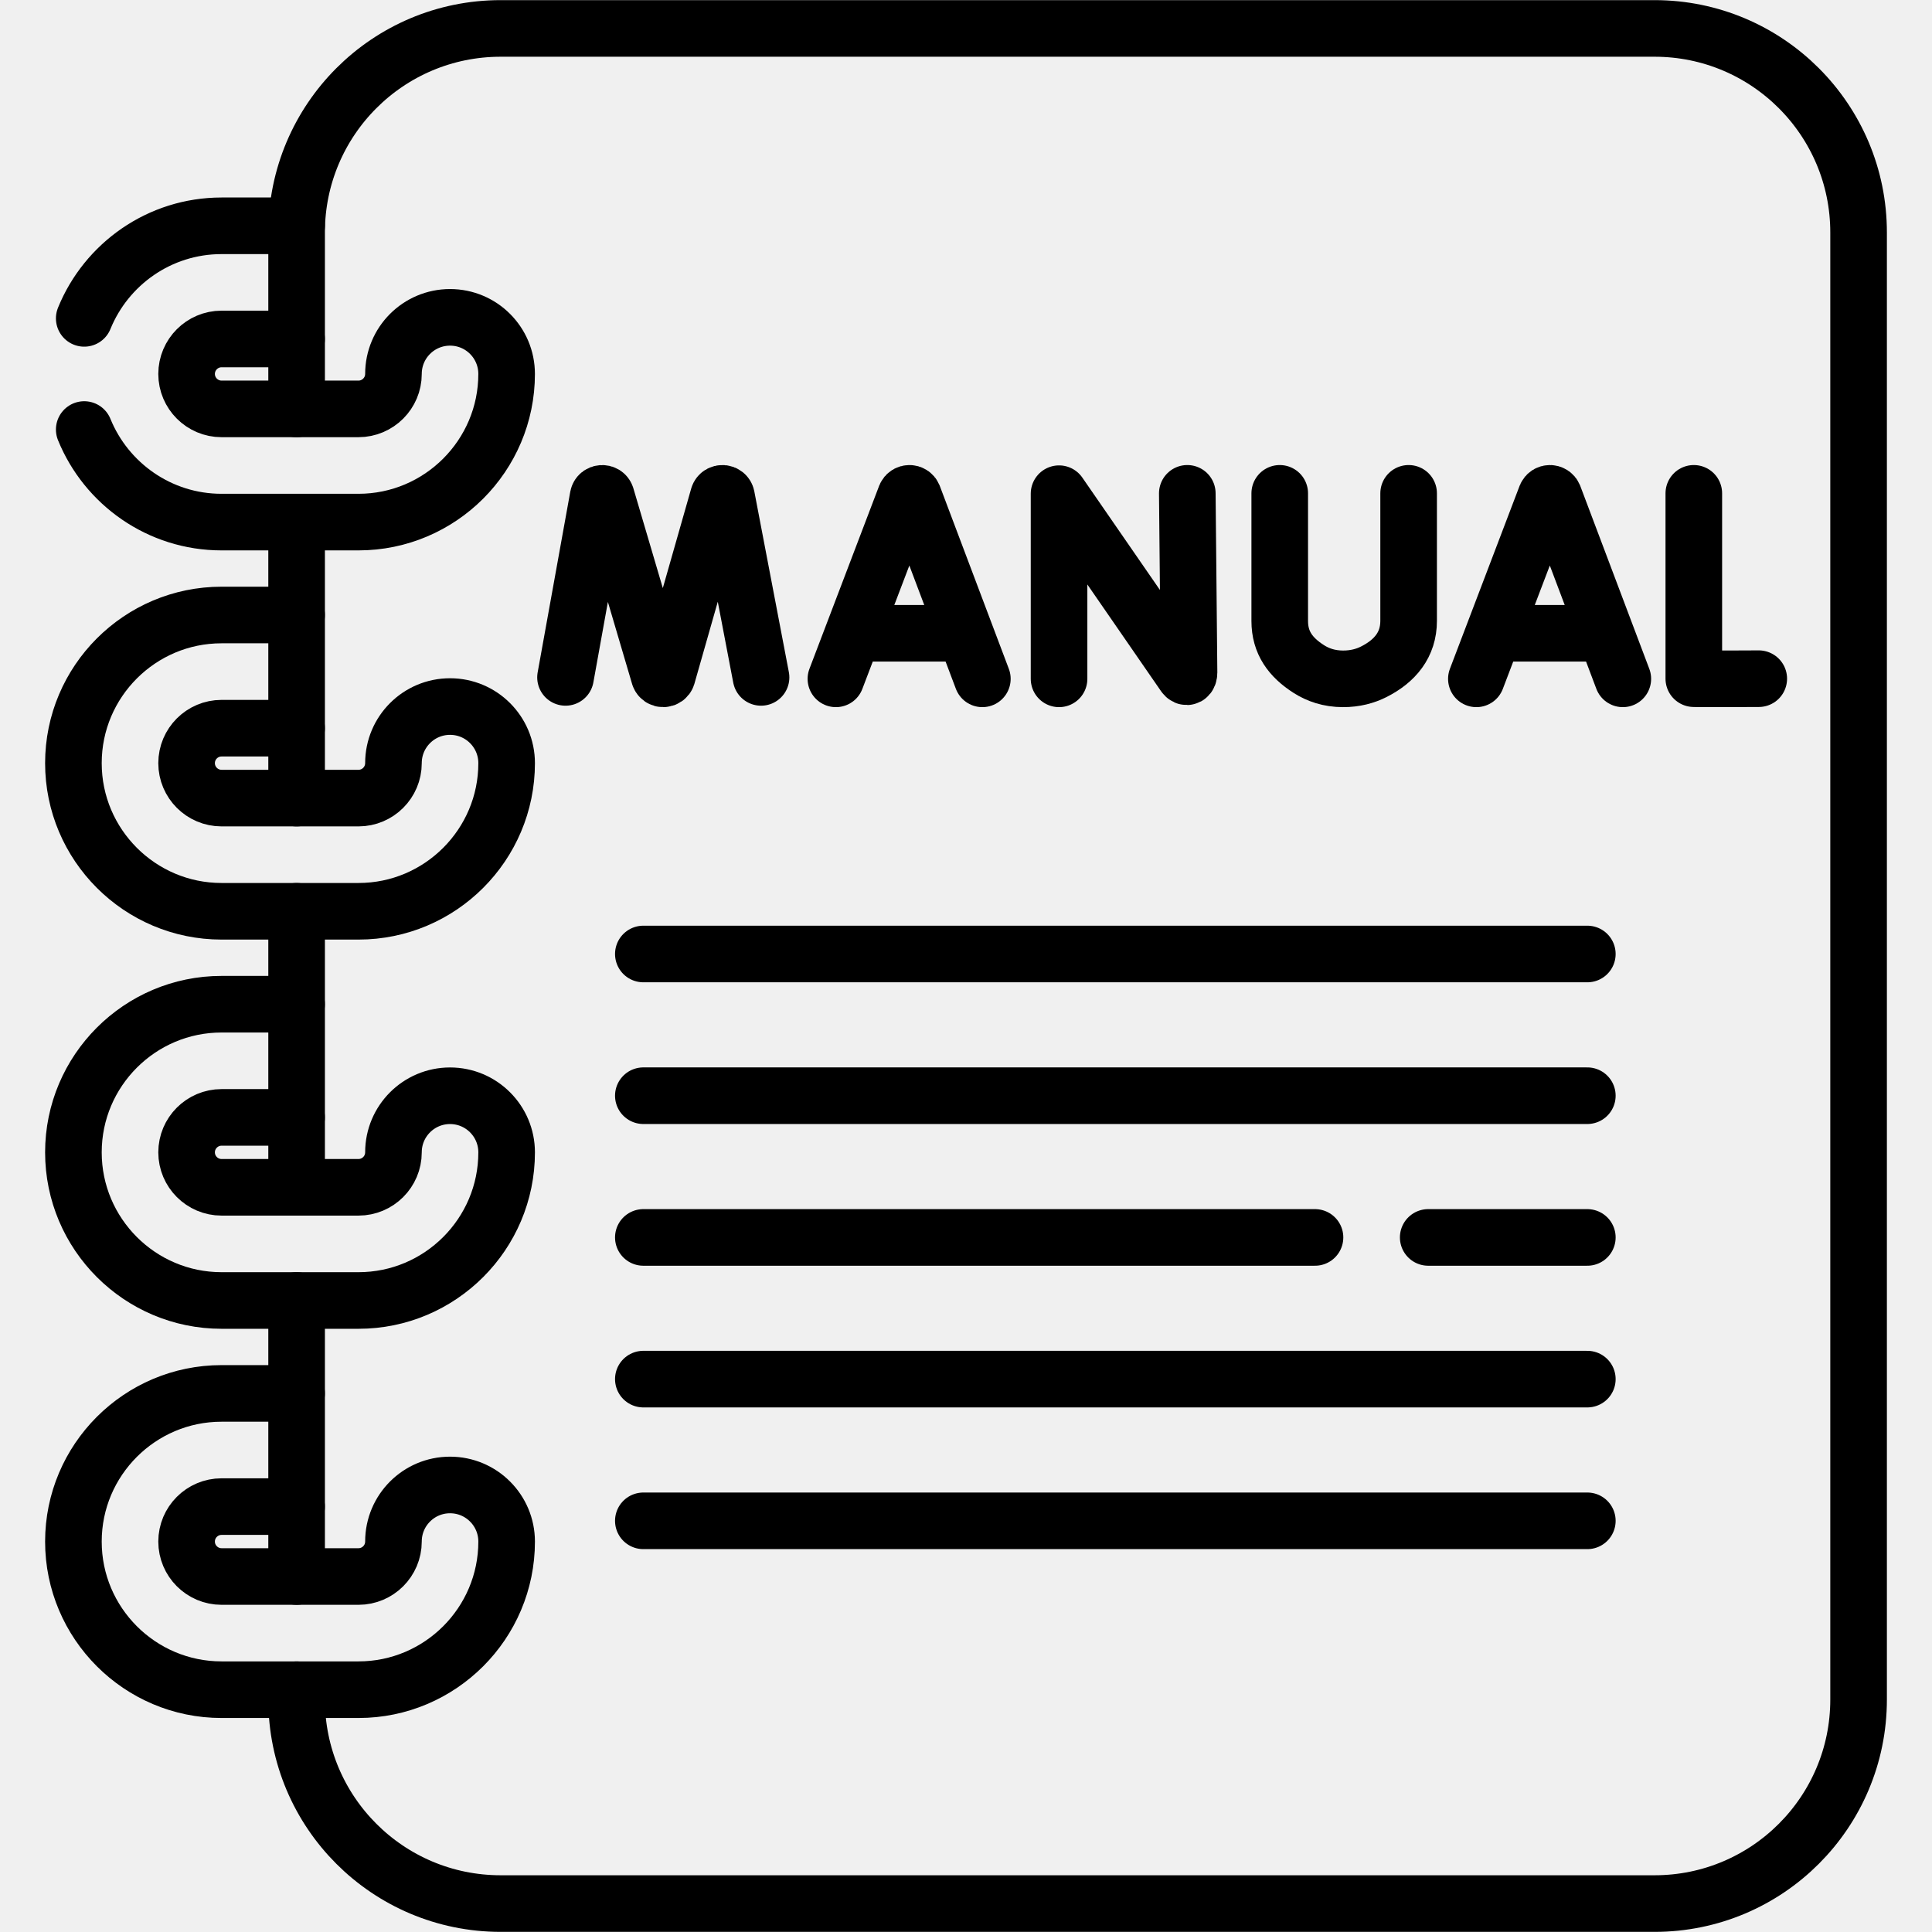
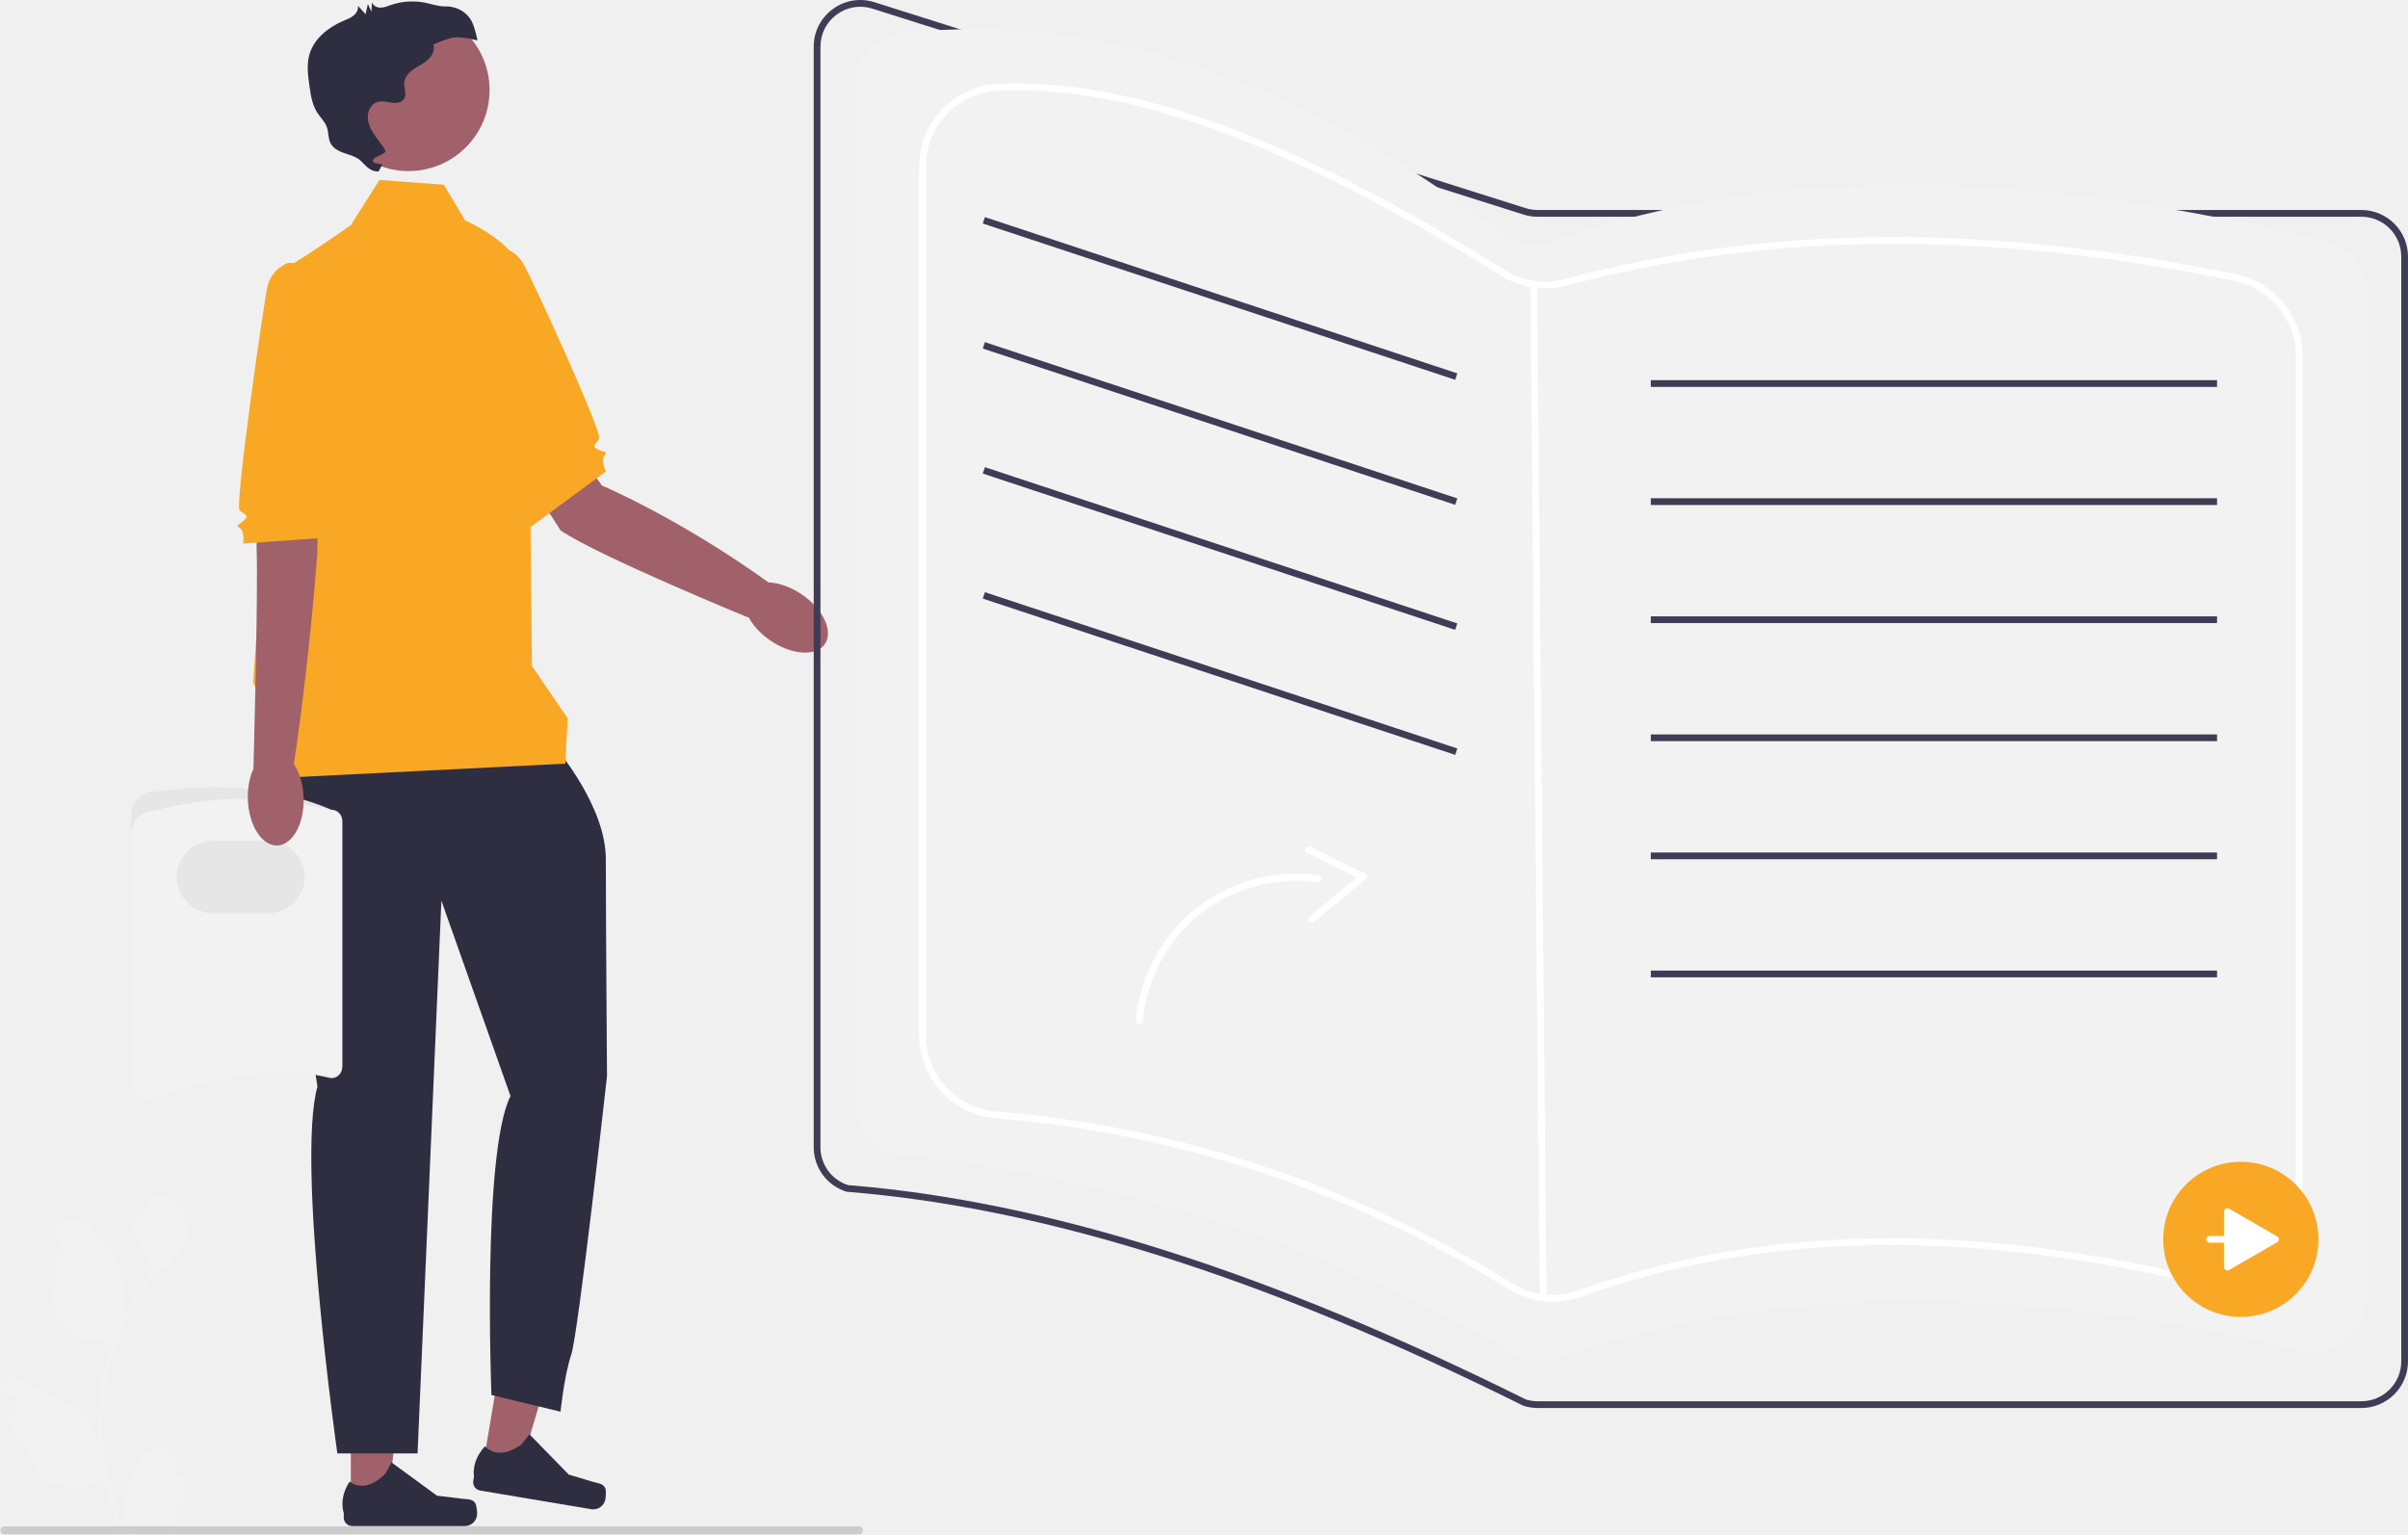
- <svg xmlns="http://www.w3.org/2000/svg" version="1.1" id="svg3723" xml:space="preserve" width="682.667" height="682.667" viewBox="0 0 682.667 682.667">
-   <defs id="defs3727">
-     <clipPath clipPathUnits="userSpaceOnUse" id="clipPath3737">
-       <path d="M 0,512 H 512 V 0 H 0 Z" id="path3735" />
-     </clipPath>
-   </defs>
-   <g id="g3729" transform="matrix(1.333333,0,0,-1.333333,0,682.6667)">
-     <g id="g3731">
-       <g id="g3733" clip-path="url(#clipPath3737)">
-         <g id="g3739" transform="translate(22.3198,427.6299)">
-           <path d="M 0,0 C 5.84,14.37 19.95,24.53 36.39,24.53 H 56.28" style="fill:none;stroke:#000000;stroke-width:15;stroke-linecap:round;stroke-linejoin:round;stroke-miterlimit:10;stroke-dasharray:none;stroke-opacity:1" id="path3741" />
-         </g>
-         <g id="g3743" transform="translate(22.3198,398.1699)">
-           <path d="m 0,0 c 5.84,-14.37 19.96,-24.53 36.39,-24.53 h 36.29 c 21.65,0 39.26,17.62 39.26,39.26 0,8.29 -6.71,15 -14.99,15 -8.29,0 -15,-6.71 -15,-15 0,-5.1 -4.16,-9.26 -9.27,-9.26 H 36.39 c -5.1,0 -9.26,4.16 -9.26,9.26 0,5.11 4.16,9.27 9.26,9.27 h 19.89" style="fill:none;stroke:#000000;stroke-width:15;stroke-linecap:round;stroke-linejoin:round;stroke-miterlimit:10;stroke-dasharray:none;stroke-opacity:1" id="path3745" />
-         </g>
-         <g id="g3747" transform="translate(78.6016,319.0225)">
-           <path d="m 0,0 h -19.889 c -5.108,0 -9.263,-4.155 -9.263,-9.263 0,-5.108 4.155,-9.263 9.263,-9.263 h 36.292 c 5.108,0 9.264,4.155 9.264,9.263 0,8.283 6.714,14.998 14.997,14.998 8.283,0 14.998,-6.715 14.998,-14.998 0,-21.648 -17.611,-39.259 -39.259,-39.259 h -36.292 c -21.647,0 -39.258,17.611 -39.258,39.259 0,21.647 17.611,39.259 39.258,39.259 H 0" style="fill:none;stroke:#000000;stroke-width:15;stroke-linecap:round;stroke-linejoin:round;stroke-miterlimit:10;stroke-dasharray:none;stroke-opacity:1" id="path3749" />
-         </g>
-         <g id="g3751" transform="translate(78.6016,215.8784)">
-           <path d="m 0,0 h -19.889 c -5.108,0 -9.263,-4.155 -9.263,-9.263 0,-5.108 4.155,-9.263 9.263,-9.263 h 36.292 c 5.108,0 9.264,4.155 9.264,9.263 0,8.283 6.714,14.998 14.997,14.998 8.283,0 14.998,-6.715 14.998,-14.998 0,-21.647 -17.611,-39.258 -39.259,-39.258 h -36.292 c -21.647,0 -39.258,17.611 -39.258,39.258 0,21.647 17.611,39.259 39.258,39.259 H 0" style="fill:none;stroke:#000000;stroke-width:15;stroke-linecap:round;stroke-linejoin:round;stroke-miterlimit:10;stroke-dasharray:none;stroke-opacity:1" id="path3753" />
-         </g>
-         <g id="g3755" transform="translate(78.6016,112.7344)">
-           <path d="m 0,0 h -19.889 c -5.108,0 -9.263,-4.155 -9.263,-9.263 0,-5.108 4.155,-9.263 9.263,-9.263 h 36.292 c 5.108,0 9.264,4.155 9.264,9.263 0,8.283 6.714,14.998 14.997,14.998 8.283,0 14.998,-6.715 14.998,-14.998 0,-21.647 -17.611,-39.258 -39.259,-39.258 h -36.292 c -21.647,0 -39.258,17.611 -39.258,39.258 0,21.648 17.611,39.259 39.258,39.259 H 0" style="fill:none;stroke:#000000;stroke-width:15;stroke-linecap:round;stroke-linejoin:round;stroke-miterlimit:10;stroke-dasharray:none;stroke-opacity:1" id="path3757" />
-         </g>
-         <g id="g3759" transform="translate(78.604,373.6436)">
-           <path d="M 0,0 V -24.626 -54.623 -73.15" style="fill:none;stroke:#000000;stroke-width:15;stroke-linecap:round;stroke-linejoin:round;stroke-miterlimit:10;stroke-dasharray:none;stroke-opacity:1" id="path3761" />
-         </g>
-         <g id="g3763" transform="translate(78.604,167.3525)">
-           <path d="M 0,0 V -24.626 -54.623 -73.14" style="fill:none;stroke:#000000;stroke-width:15;stroke-linecap:round;stroke-linejoin:round;stroke-miterlimit:10;stroke-dasharray:none;stroke-opacity:1" id="path3765" />
-         </g>
-         <g id="g3767" transform="translate(78.604,64.2168)">
-           <path d="M 0,0 V -2.609 C 0,-32.475 24.207,-56.682 54.072,-56.682 H 359.87 c 29.865,0 54.072,24.207 54.072,54.073 v 388.785 c 0,29.866 -24.207,54.073 -54.072,54.073 H 54.072 C 24.207,440.249 0,416.042 0,386.176 V 357.95 339.422" style="fill:none;stroke:#000000;stroke-width:15;stroke-linecap:round;stroke-linejoin:round;stroke-miterlimit:10;stroke-dasharray:none;stroke-opacity:1" id="path3769" />
-         </g>
-         <g id="g3771" transform="translate(78.604,197.3481)">
-           <path d="M 0,0 V 18.527 48.523 73.15" style="fill:none;stroke:#000000;stroke-width:15;stroke-linecap:round;stroke-linejoin:round;stroke-miterlimit:10;stroke-dasharray:none;stroke-opacity:1" id="path3773" />
-         </g>
-         <g id="g3775" transform="translate(221.5234,332.1001)">
-           <path d="m 0,0 18.459,48.466 c 0.377,0.922 1.683,0.924 2.062,0.002 L 38.812,0" style="fill:none;stroke:#000000;stroke-width:15;stroke-linecap:round;stroke-linejoin:round;stroke-miterlimit:10;stroke-dasharray:none;stroke-opacity:1" id="path3777" />
-         </g>
-         <g id="g3779" transform="translate(227.2803,344.1709)">
-           <path d="M 0,0 H 27.391" style="fill:none;stroke:#000000;stroke-width:15;stroke-linecap:round;stroke-linejoin:round;stroke-miterlimit:10;stroke-dasharray:none;stroke-opacity:1" id="path3781" />
-         </g>
-         <g id="g3783" transform="translate(391.2539,332.1001)">
-           <path d="m 0,0 18.459,48.466 c 0.377,0.922 1.683,0.924 2.062,0.002 L 38.812,0" style="fill:none;stroke:#000000;stroke-width:15;stroke-linecap:round;stroke-linejoin:round;stroke-miterlimit:10;stroke-dasharray:none;stroke-opacity:1" id="path3785" />
-         </g>
-         <g id="g3787" transform="translate(397.0107,344.1709)">
-           <path d="M 0,0 H 27.391" style="fill:none;stroke:#000000;stroke-width:15;stroke-linecap:round;stroke-linejoin:round;stroke-miterlimit:10;stroke-dasharray:none;stroke-opacity:1" id="path3789" />
-         </g>
-         <g id="g3791" transform="translate(280.6592,332.1001)">
-           <path d="M 0,0 V 49.066 L 33.173,1.029 c 0.616,-0.888 1.274,-0.453 1.274,0.628 l -0.459,47.502" style="fill:none;stroke:#000000;stroke-width:15;stroke-linecap:round;stroke-linejoin:round;stroke-miterlimit:10;stroke-dasharray:none;stroke-opacity:1" id="path3793" />
-         </g>
-         <g id="g3795" transform="translate(149.8677,332.4839)">
-           <path d="m 0,0 8.64,47.871 c 0.216,1.121 1.78,1.226 2.143,0.144 L 24.839,0.373 c 0.341,-1.015 1.779,-1.007 2.109,0.011 l 13.576,47.623 c 0.352,1.085 1.916,0.997 2.144,-0.121 L 51.82,0" style="fill:none;stroke:#000000;stroke-width:15;stroke-linecap:round;stroke-linejoin:round;stroke-miterlimit:10;stroke-dasharray:none;stroke-opacity:1" id="path3797" />
-         </g>
-         <g id="g3799" transform="translate(448.8779,381.2588)">
-           <path d="m 0,0 v -49.117 c 0.543,-0.093 17.214,0 17.214,0" style="fill:none;stroke:#000000;stroke-width:15;stroke-linecap:round;stroke-linejoin:round;stroke-miterlimit:10;stroke-dasharray:none;stroke-opacity:1" id="path3801" />
-         </g>
-         <g id="g3803" transform="translate(339.1431,381.2588)">
-           <path d="m 0,0 v -33.827 c 0,-5.76 2.857,-9.639 7.712,-12.74 2.364,-1.511 5.35,-2.587 9.061,-2.592 3.214,-0.004 5.899,0.74 8.121,1.858 5.657,2.849 9.264,7.176 9.264,13.51 V 0" style="fill:none;stroke:#000000;stroke-width:15;stroke-linecap:round;stroke-linejoin:round;stroke-miterlimit:10;stroke-dasharray:none;stroke-opacity:1" id="path3805" />
-         </g>
-         <g id="g3807" transform="translate(170.4902,259.1816)">
-           <path d="M 0,0 H 250.17" style="fill:none;stroke:#000000;stroke-width:15;stroke-linecap:round;stroke-linejoin:round;stroke-miterlimit:10;stroke-dasharray:none;stroke-opacity:1" id="path3809" />
-         </g>
-         <g id="g3811" transform="translate(170.4902,221.6274)">
-           <path d="M 0,0 H 250.17" style="fill:none;stroke:#000000;stroke-width:15;stroke-linecap:round;stroke-linejoin:round;stroke-miterlimit:10;stroke-dasharray:none;stroke-opacity:1" id="path3813" />
-         </g>
-         <g id="g3815" transform="translate(420.6602,184.0698)">
-           <path d="M 0,0 H -42.17" style="fill:none;stroke:#000000;stroke-width:15;stroke-linecap:round;stroke-linejoin:round;stroke-miterlimit:10;stroke-dasharray:none;stroke-opacity:1" id="path3817" />
-         </g>
-         <g id="g3819" transform="translate(348.4902,184.0698)">
-           <path d="M 0,0 H -178" style="fill:none;stroke:#000000;stroke-width:15;stroke-linecap:round;stroke-linejoin:round;stroke-miterlimit:10;stroke-dasharray:none;stroke-opacity:1" id="path3821" />
-         </g>
-         <g id="g3823" transform="translate(170.4902,146.5195)">
-           <path d="M 0,0 H 250.17" style="fill:none;stroke:#000000;stroke-width:15;stroke-linecap:round;stroke-linejoin:round;stroke-miterlimit:10;stroke-dasharray:none;stroke-opacity:1" id="path3825" />
-         </g>
-         <g id="g3827" transform="translate(170.4902,108.9653)">
-           <path d="M 0,0 H 250.17" style="fill:none;stroke:#000000;stroke-width:15;stroke-linecap:round;stroke-linejoin:round;stroke-miterlimit:10;stroke-dasharray:none;stroke-opacity:1" id="path3829" />
-         </g>
-       </g>
-     </g>
+ <svg xmlns="http://www.w3.org/2000/svg" width="713.742" height="454.878" viewBox="0 0 713.742 454.878">
+   <path d="M151.455,107.121l26.994,36.849s23.015,9.678,49.913,29.109l-6.439,10.051s-44.397-18.18-55.759-25.861l-20.747-32.525,6.038-17.623Z" fill="#a0616a" />
+   <ellipse cx="233.007" cy="183.071" rx="8.267" ry="13.924" transform="translate(-49.60553 272.1628) rotate(-55.65347)" fill="#a0616a" />
+   <path d="M138.261,75.664l8.834-2.506s5.142,.01,8.043,5.061c2.901,5.051,23.441,50.085,22.468,51.829-.974,1.745-2.333,2.13-.588,3.104,1.745,.974,3.342,.48,2.153,1.939s.454,4.664,.454,4.664l-22.66,16.719-18.703-80.809Z" fill="#f9a826" />
+   <polygon points="103.988 445.968 114.765 445.967 119.892 404.397 103.986 404.398 103.988 445.968" fill="#a0616a" />
+   <path d="M140.912,445.724h0c.336,.565,.513,2.389,.513,3.046h0c0,2.02-1.638,3.658-3.658,3.658h-33.376c-1.378,0-2.495-1.117-2.495-2.495v-1.39s-1.651-4.176,1.748-9.324c0,0,4.225,4.031,10.538-2.282l1.862-3.373,13.476,9.855,7.469,.919c1.634,.201,3.083-.031,3.924,1.385Z" fill="#2f2e41" />
+   <polygon points="142.995 435.466 153.623 437.25 165.566 397.104 149.88 394.47 142.995 435.466" fill="#a0616a" />
+   <path d="M179.449,441.342h0c.237,.613,.11,2.441,.001,3.089h0c-.335,1.992-2.221,3.336-4.213,3.001l-32.915-5.53c-1.359-.228-2.276-1.515-2.047-2.874l.23-1.37s-.936-4.392,3.269-8.905c0,0,3.499,4.675,10.77-.505l2.395-3.017,11.657,11.952,7.214,2.144c1.578,.469,3.046,.48,3.64,2.015Z" fill="#2f2e41" />
+   <path d="M165.087,222.162s14.48,16.952,14.48,32.492,.353,64.355,.353,64.355c0,0-8.476,76.207-10.595,82.564-2.119,6.357-3.179,16.952-3.179,16.952l-20.484-4.944s-2.825-71.693,5.651-88.645l-20.484-57.92-7.063,163.87h-23.779s-12.244-86.173-5.887-108.776c0,0-14.127-86.173-10.595-91.118,3.532-4.944,81.582-8.829,81.582-8.829Z" fill="#2f2e41" />
+   <path d="M112.465,53.348l19.071,1.413,6.357,10.595s14.833,6.357,16.952,15.539c2.119,9.182,2.825,116.546,2.825,116.546l10.595,15.539-.706,13.42-84.76,4.238v-12.903l-7.77-15.35s8.476-122.903,10.595-123.609c2.119-.706,18.365-12.008,18.365-12.008l8.476-13.42Z" fill="#f9a826" />
+   <circle cx="121.096" cy="26.704" r="24.015" fill="#a0616a" />
+   <path d="M140.279,7.387c-1.222-3.466-4.612-5.568-8.286-5.486-.156,.003-.311,.002-.465-.004-1.85-.076-3.626-.708-5.44-1.078-3.381-.691-6.947-.46-10.21,.662-1.014,.349-2.03,.787-3.103,.788-1.073,0-2.241-.588-2.503-1.628-.062,.942-.124,1.884-.186,2.826-.349-.762-.698-1.525-1.047-2.287l-.699,3.04-2.24-2.541c.2,1.12-.453,2.249-1.337,2.965-.884,.716-1.976,1.112-3.022,1.558-4.517,1.925-8.758,5.334-10.06,10.069-.822,2.991-.392,6.166,.044,9.237,.385,2.715,.804,5.524,2.28,7.836,.946,1.482,2.31,2.729,2.886,4.39,.537,1.548,.334,3.321,1.098,4.771,.767,1.456,2.351,2.28,3.901,2.833,1.55,.553,3.198,.945,4.533,1.908,1.335,.963,2.884,3.737,5.793,3.588l.939-1.764c.966-.787-2.608-.163-2.645-1.408-.037-1.245,4.3-2.014,3.685-3.098-.943-1.661-2.218-3.107-3.28-4.695-1.242-1.857-2.219-4.026-1.791-6.292,.167-.882,.579-1.714,1.208-2.355,1.812-1.846,3.832-1.035,5.795-.771,1.353,.182,2.969-.028,3.672-1.199,.822-1.37-.094-3.112,.018-4.705,.119-1.688,1.398-3.073,2.79-4.035,1.392-.963,2.973-1.664,4.225-2.802,1.252-1.139,2.144-2.917,1.598-4.519,5.936-2.471,6.845-2.705,13.096-1.198-.298-1.563-.715-3.103-1.244-4.604Z" fill="#2f2e41" />
+   <g>
+     <path d="M38.894,314.543v-72.895c0-1.999,.852-3.913,2.338-5.25,1.486-1.337,3.478-1.984,5.467-1.775,18.422-2.478,35.773-1.3,51.498,5.43,1.781,0,3.23,1.449,3.23,3.23v73.15c0,1.781-1.449,3.23-3.23,3.23-17.309-4.06-35.566-3.003-54.183,0-2.823,0-5.12-2.297-5.12-5.12Z" fill="#e6e6e6" />
+     <path d="M38.894,321.032v-73.666c0-3.895,3.169-7.064,7.064-7.064,17.616-4.609,35.029-4.617,52.238,0,1.781,0,3.23,1.449,3.23,3.23v72.401c0,1.778-1.445,3.226-3.222,3.23-16.968-2.952-35.145-.077-54.191,6.988-2.823,0-5.12-2.297-5.12-5.12Z" fill="#f2f2f2" />
+     <path d="M79.572,270.745h-16.473c-5.916,0-10.729-4.812-10.729-10.729s4.813-10.729,10.729-10.729h16.473c5.917,0,10.729,4.813,10.729,10.729s-4.813,10.729-10.729,10.729Z" fill="#e6e6e6" />
+   </g>
+   <path d="M94.67,126.057l-.63,38.032s-2.012,29.64-7.01,62.996l-11.912,.76s1.466-52.081,.932-65.785l.842-30.438,17.778-5.565Z" fill="#a0616a" />
+   <ellipse cx="81.726" cy="236.743" rx="8.267" ry="13.924" transform="translate(-7.99527 2.91297) rotate(-1.94678)" fill="#a0616a" />
+   <path d="M94.485,77.637l-9.176,.334s-4.89,1.592-6.096,7.29c-1.206,5.698-9.66,64.671-8.197,66.031,1.463,1.36,2.875,1.309,1.515,2.772-1.36,1.463-3.032,1.485-1.452,2.507,1.58,1.022,1.003,4.577,1.003,4.577l25.38-1.798-2.976-81.714Z" fill="#f9a826" />
+   <path d="M699.916,417.428h-244.152c-1.417,0-2.819-.217-4.169-.644l-.144-.058c-76.45-37.994-141.996-58.73-200.383-63.396l-.222-.044c-5.776-1.827-9.656-7.125-9.656-13.183V13.838c0-4.455,2.062-8.521,5.655-11.153,3.594-2.633,8.091-3.372,12.341-2.029l193.012,61.05c1.156,.366,2.356,.551,3.566,.551h244.152c7.624,0,13.826,6.203,13.826,13.826V403.602c0,7.624-6.202,13.826-13.826,13.826Zm-247.646-2.527c1.133,.35,2.308,.527,3.494,.527h244.152c6.521,0,11.826-5.305,11.826-11.826V76.083c0-6.521-5.305-11.826-11.826-11.826h-244.152c-1.416,0-2.818-.216-4.169-.644L258.582,2.563c-3.634-1.15-7.481-.517-10.555,1.735-3.074,2.252-4.837,5.729-4.837,9.54V340.105c0,5.145,3.271,9.647,8.154,11.242,58.599,4.703,124.326,25.492,200.926,63.554Z" fill="#3f3d56" />
+   <path d="M462.284,402.612c66.57-23.557,140.836-20.853,219.732-2.349,9.904,2.323,19.4-5.135,19.4-15.308V86.842c0-7.239-4.935-13.569-11.968-15.289-83.229-20.353-160.969-24.097-229.479,.088-5.019,1.772-10.59,.812-14.825-2.412C387.413,25.282,328.329,3.248,267.48,9.79c-7.96,.856-13.964,7.64-13.964,15.646V326.801c0,8.069,6.105,14.816,14.131,15.651,65.494,6.812,125.676,27.456,181.645,59.07,3.963,2.238,8.701,2.609,12.992,1.091Z" fill="#f2f2f2" />
+   <path d="M460.146,385.895c-4.534,0-8.999-1.246-12.934-3.689-47.004-29.192-98.215-46.246-152.208-50.688-12.658-1.042-22.574-11.839-22.574-24.581V49.522c0-13.212,10.246-24.038,23.327-24.646,39.311-1.833,87.042,15.698,150.205,55.15,5.343,3.336,11.84,4.327,17.826,2.722,60.028-16.113,125.098-16.584,198.932-1.439,11.462,2.352,19.782,12.525,19.782,24.192v251.261c0,7.582-3.41,14.625-9.356,19.321-5.99,4.731-13.698,6.428-21.147,4.654-69.846-16.624-129.822-15.423-183.359,3.675h0c-2.78,.992-5.651,1.482-8.493,1.482ZM301.369,26.748c-1.861,0-3.696,.042-5.519,.127-12.011,.558-21.419,10.506-21.419,22.647V306.937c0,11.709,9.109,21.631,20.738,22.587,54.312,4.469,105.822,21.621,153.099,50.982,5.882,3.654,13.063,4.391,19.7,2.023l.336,.941-.336-.941c53.911-19.232,114.26-20.455,184.494-3.737,6.851,1.63,13.938,.072,19.445-4.278,5.463-4.315,8.596-10.785,8.596-17.752V105.501c0-10.721-7.647-20.071-18.185-22.233-73.521-15.082-138.291-14.62-198.011,1.412-6.522,1.749-13.593,.672-19.404-2.957-59.858-37.388-105.696-54.976-143.534-54.976Z" fill="#fff" />
+   <rect x="454.996" y="84.245" width="2" height="301.19" transform="translate(-2.15024 4.22302) rotate(-.52937)" fill="#fff" />
+   <rect x="360.63" y="14.733" width="2" height="147.5" transform="translate(164.0261 404.0115) rotate(-71.69155)" fill="#3f3d56" />
+   <rect x="360.63" y="51.801" width="2" height="147.5" transform="translate(128.8346 429.4351) rotate(-71.69155)" fill="#3f3d56" />
+   <rect x="360.63" y="88.869" width="2" height="147.5" transform="translate(93.6436 454.8584) rotate(-71.69155)" fill="#3f3d56" />
+   <rect x="360.63" y="125.936" width="2" height="147.5" transform="translate(58.4526 480.2817) rotate(-71.69155)" fill="#3f3d56" />
+   <rect x="489.307" y="112.71" width="167.833" height="2" fill="#3f3d56" />
+   <rect x="489.307" y="147.718" width="167.833" height="2" fill="#3f3d56" />
+   <rect x="489.307" y="182.726" width="167.833" height="2" fill="#3f3d56" />
+   <rect x="489.307" y="217.735" width="167.833" height="2" fill="#3f3d56" />
+   <rect x="489.307" y="252.743" width="167.833" height="2" fill="#3f3d56" />
+   <rect x="489.307" y="287.751" width="167.833" height="2" fill="#3f3d56" />
+   <path d="M54.259,437.545c-2.066,.129-3.208-2.437-1.645-3.933l.155-.618c-.02-.05-.041-.099-.062-.148-2.089-4.982-9.17-4.947-11.241,.042-1.839,4.428-4.179,8.864-4.756,13.546-.258,2.067-.142,4.172,.316,6.2-4.308-9.411-6.575-19.687-6.575-30.021,0-2.597,.142-5.193,.433-7.783,.239-2.119,.568-4.224,.995-6.31,2.306-11.277,7.299-22.018,14.5-30.99,3.462-1.892,6.349-4.851,8.093-8.397,.626-1.279,1.117-2.655,1.35-4.056-.394,.052-1.486-5.949-1.188-6.317-.549-.833-1.532-1.247-2.131-2.06-2.982-4.043-7.091-3.337-9.236,2.157-4.582,2.313-4.627,6.148-1.815,9.837,1.789,2.347,2.035,5.522,3.604,8.035-.162,.207-.329,.407-.491,.614-2.961,3.798-5.522,7.88-7.681,12.169,.61-4.766-.291-10.508-1.826-14.21-1.748-4.217-5.025-7.769-7.91-11.415-3.466-4.379-10.573-2.468-11.184,3.083-.006,.054-.012,.107-.017,.161,.429,.242,.848,.499,1.259,.77,2.339,1.547,1.531,5.174-1.241,5.602l-.063,.01c.155,1.544,.42,3.074,.807,4.579-3.702,14.316,4.29,19.53,15.701,19.764,.252,.129,.497,.258,.749,.381-1.156,3.255-2.08,6.594-2.764,9.979-.614,2.99-1.04,6.013-1.279,9.049-.297,3.83-.271,7.68,.052,11.503l-.019-.136c-.82-4.211-3.107-8.145-6.427-10.87-4.946-4.063-11.933-5.559-17.268-8.824-2.568-1.572-5.859,.459-5.411,3.437l.022,.143c.794,.323,1.569,.698,2.319,1.117,.429,.242,.848,.499,1.259,.77,2.339,1.547,1.531,5.174-1.241,5.602l-.063,.01c-.045,.006-.084,.013-.129,.019,1.363,3.236,3.262,6.239,5.639,8.829,2.315,12.497,12.256,13.683,22.89,10.044h.006c1.163,5.064,2.861,10.011,5.044,14.726h18.02c.065-.2,.123-.407,.181-.607-1.666,.103-3.346,.006-4.986-.297,1.337-1.641,2.674-3.294,4.011-4.935,.032-.032,.058-.065,.084-.097,.678-.84,1.363-1.673,2.041-2.512l0-.001c.042-2.578-.267-5.147-.879-7.64l-.001-0Z" fill="#f2f2f2" />
+   <path d="M255.81,453.688c0,.66-.53,1.19-1.19,1.19H1.33c-.66,0-1.19-.53-1.19-1.19,0-.66,.53-1.19,1.19-1.19H254.62c.66,0,1.19,.53,1.19,1.19Z" fill="#ccc" />
+   <g>
+     <circle cx="664.19" cy="367.428" r="23" fill="#f9a826" />
+     <path d="M674.961,366.562l-14.271-8.24c-.667-.385-1.5,.096-1.5,.866v7.24h-4.281c-.552,0-1,.448-1,1,0,.552,.448,1,1,1h4.281v7.24c0,.77,.833,1.251,1.5,.866l14.271-8.24c.667-.385,.667-1.347,0-1.732Z" fill="#fff" />
+   </g>
+   <g>
+     <path d="M336.668,302.595c.896-10.25,5.151-20.041,11.962-27.747,6.634-7.506,15.703-12.655,25.482-14.753,5.459-1.171,11.114-1.399,16.642-.611,1.323,.189,1.288,2.29-.049,2.099-9.409-1.342-19.134,.298-27.588,4.642-8.666,4.453-15.602,11.696-19.886,20.43-2.45,4.995-3.979,10.446-4.463,15.988-.117,1.341-2.217,1.3-2.099-.049h0Z" fill="#fff" />
+     <path d="M388.426,251.057l16.162,7.974c.588,.29,.684,1.247,.185,1.66l-15.3,12.648c-1.036,.856-2.493-.656-1.449-1.519l15.3-12.648,.185,1.66-16.162-7.974c-1.214-.599-.124-2.396,1.08-1.802h0Z" fill="#fff" />
  </g>
</svg>
